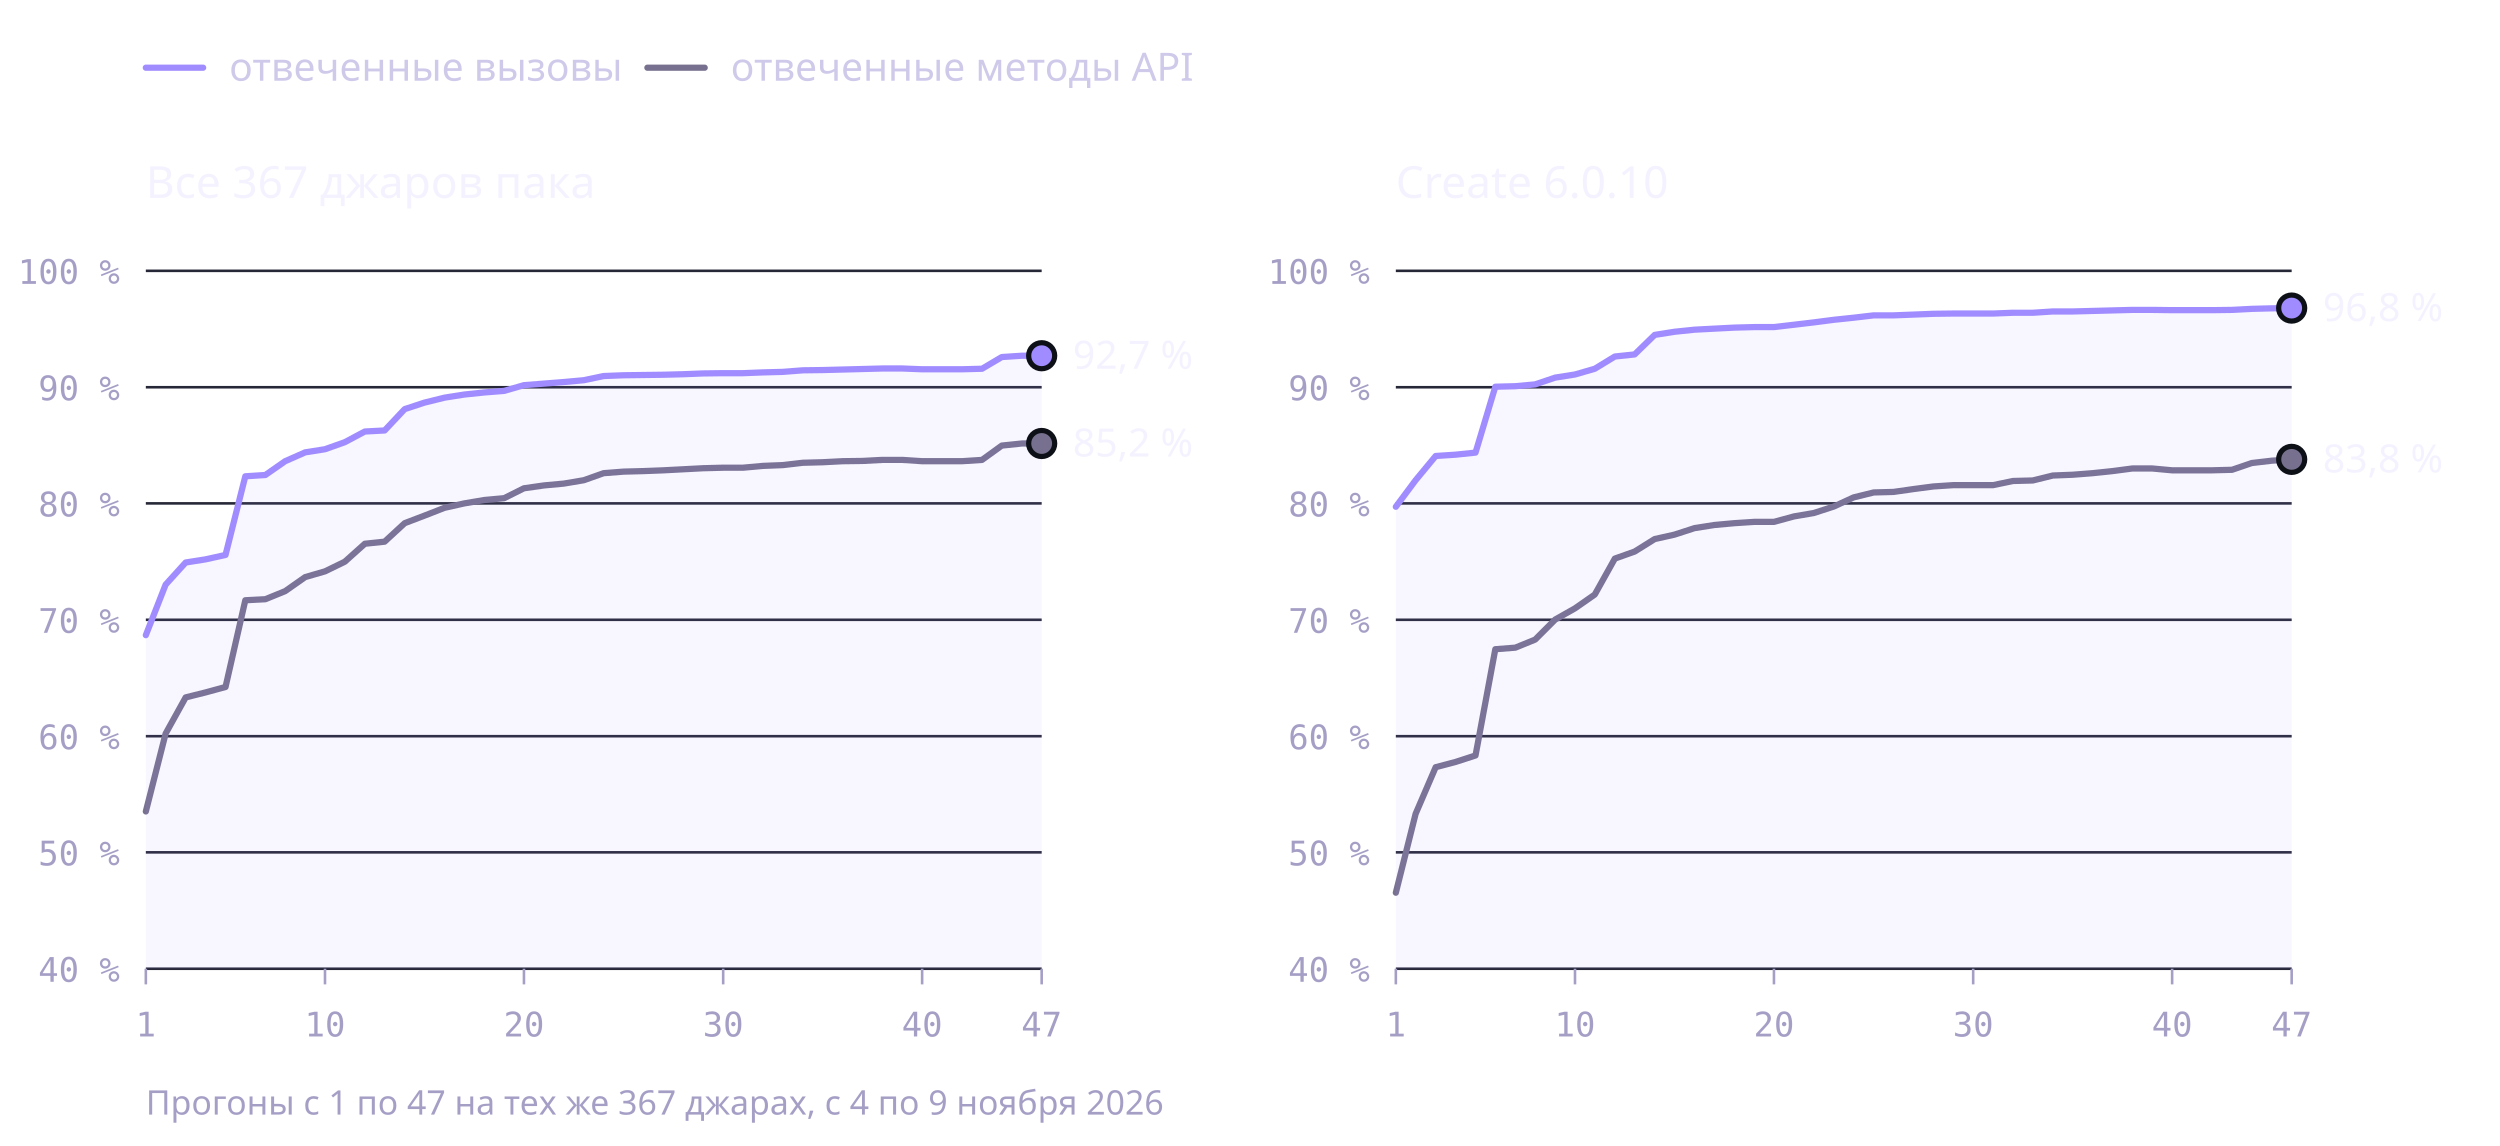
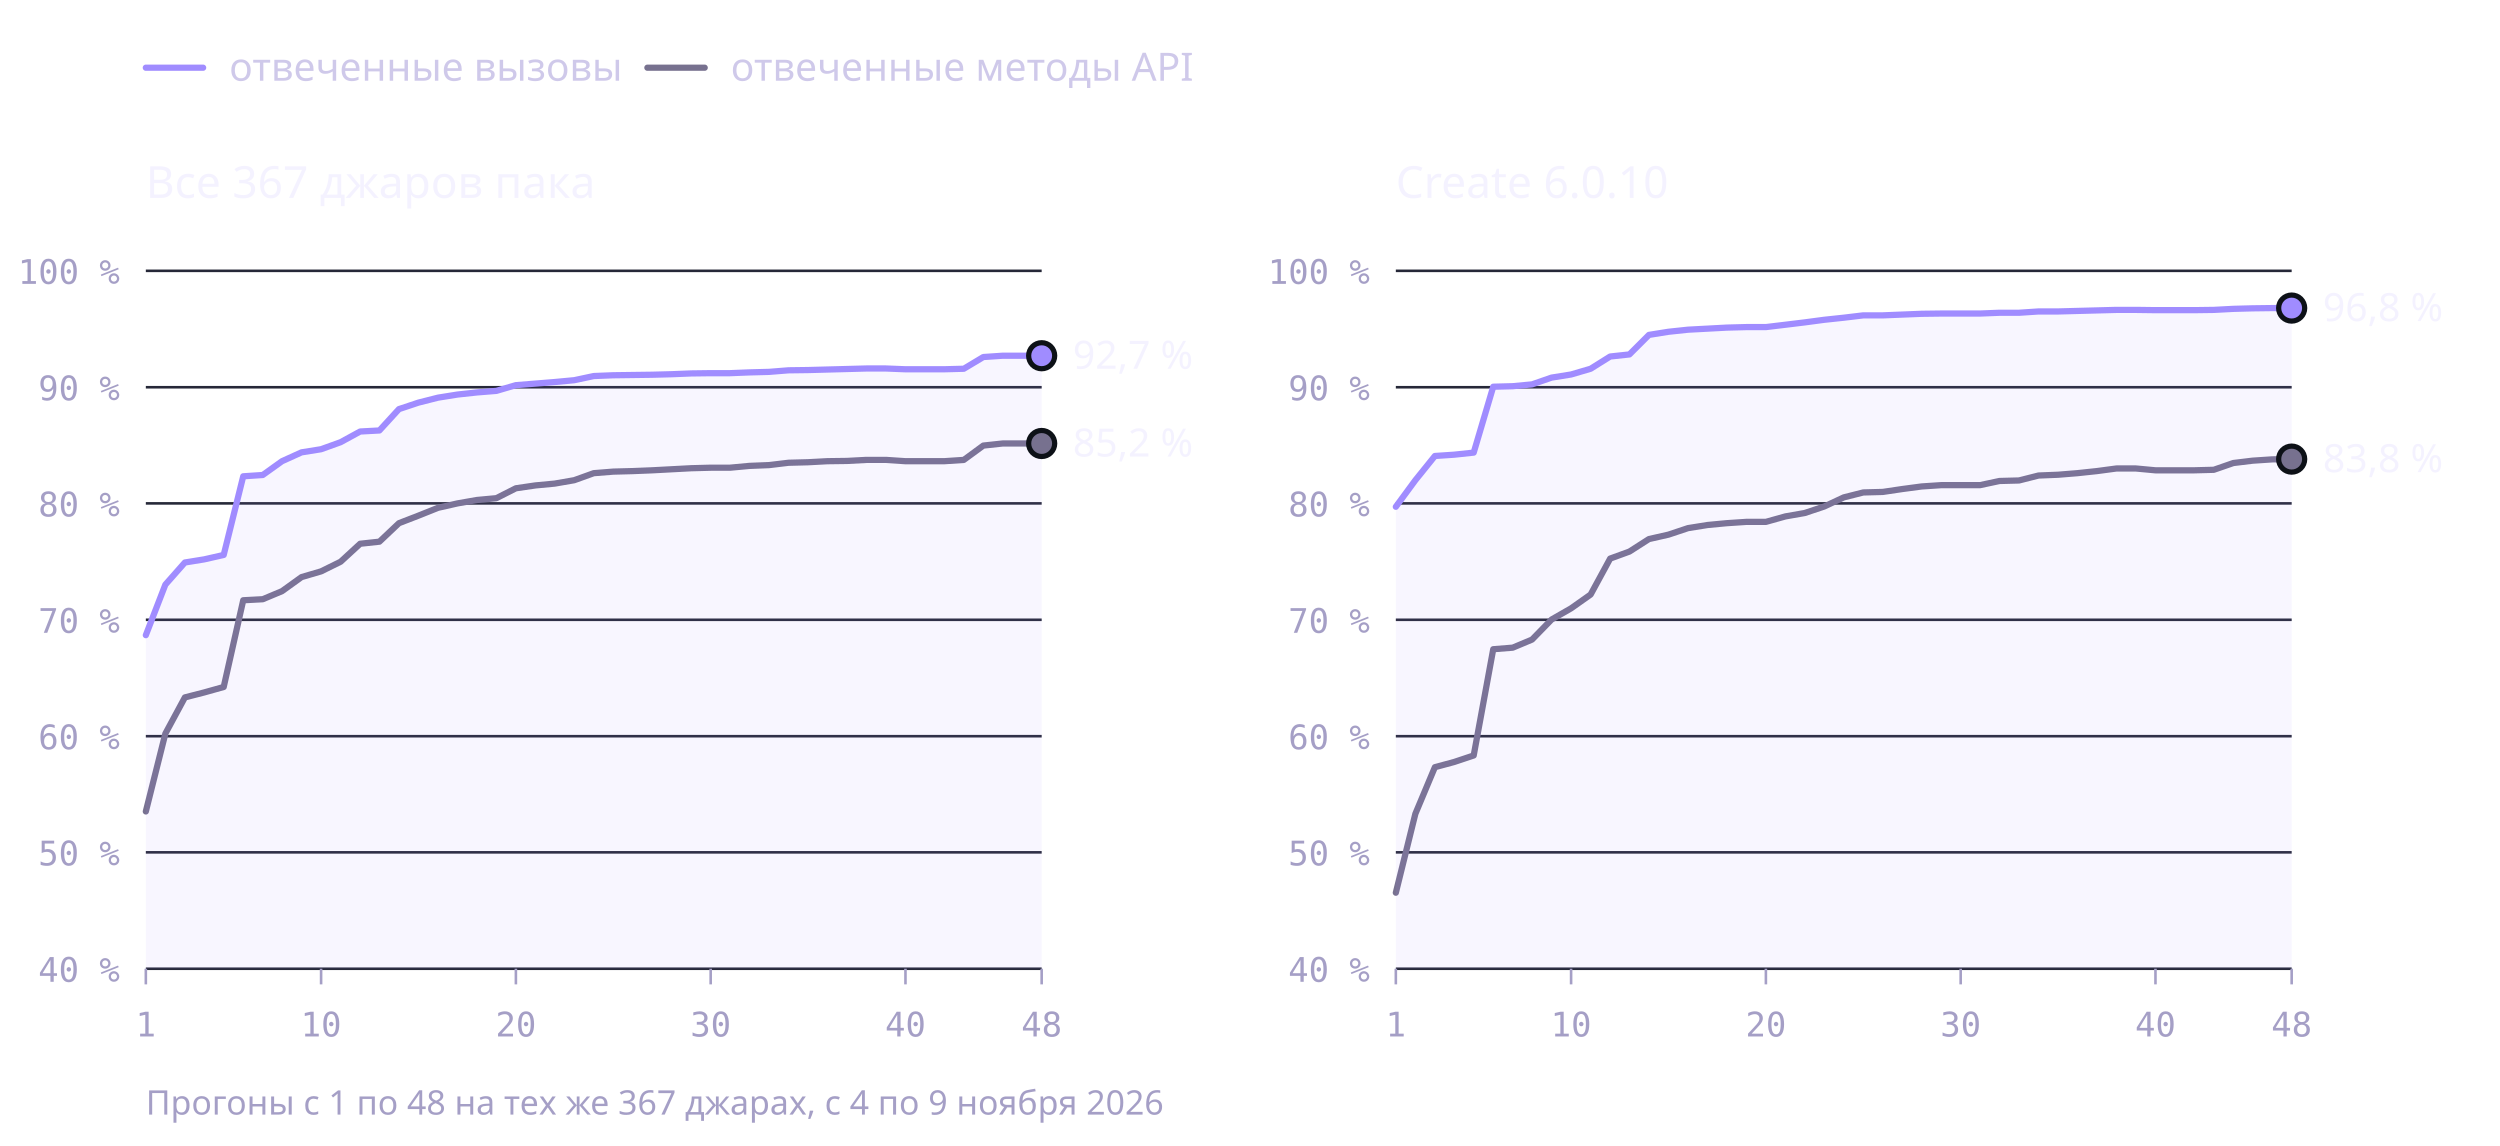
<svg xmlns="http://www.w3.org/2000/svg" viewBox="0 0 960 440" width="960" height="440" role="img" aria-labelledby="t d">
  <line x1="56" y1="26" x2="78" y2="26" stroke="#a08cff" stroke-width="2.4" stroke-linecap="round" />
  <text x="88.0" y="31.0" font-family="'HZ Geist', sans-serif" font-weight="400" font-size="15" fill="#cfc9ea">отвеченные вызовы</text>
  <line x1="248.6" y1="26" x2="270.6" y2="26" stroke="#77718f" stroke-width="2.4" stroke-linecap="round" />
  <text x="280.6" y="31.0" font-family="'HZ Geist', sans-serif" font-weight="400" font-size="15" fill="#cfc9ea">отвеченные методы API</text>
  <text x="56.0" y="76.0" font-family="'HZ Geist Medium', sans-serif" font-weight="500" font-size="17" fill="#f4f2ff">Все 367 джаров пака</text>
  <line x1="56" y1="372.0" x2="400" y2="372.0" stroke="#262838" stroke-width="1" />
  <text x="46.0" y="377.0" font-family="'HZ Geist Mono', ui-monospace, monospace" font-weight="400" font-size="13" fill="#a59fc6" text-anchor="end">40 %</text>
  <line x1="56" y1="327.3" x2="400" y2="327.3" stroke="#262838" stroke-width="1" />
  <text x="46.0" y="332.3" font-family="'HZ Geist Mono', ui-monospace, monospace" font-weight="400" font-size="13" fill="#a59fc6" text-anchor="end">50 %</text>
  <line x1="56" y1="282.7" x2="400" y2="282.7" stroke="#262838" stroke-width="1" />
  <text x="46.0" y="287.7" font-family="'HZ Geist Mono', ui-monospace, monospace" font-weight="400" font-size="13" fill="#a59fc6" text-anchor="end">60 %</text>
  <line x1="56" y1="238.0" x2="400" y2="238.0" stroke="#262838" stroke-width="1" />
  <text x="46.0" y="243.0" font-family="'HZ Geist Mono', ui-monospace, monospace" font-weight="400" font-size="13" fill="#a59fc6" text-anchor="end">70 %</text>
  <line x1="56" y1="193.3" x2="400" y2="193.3" stroke="#262838" stroke-width="1" />
  <text x="46.0" y="198.3" font-family="'HZ Geist Mono', ui-monospace, monospace" font-weight="400" font-size="13" fill="#a59fc6" text-anchor="end">80 %</text>
  <line x1="56" y1="148.7" x2="400" y2="148.7" stroke="#262838" stroke-width="1" />
  <text x="46.0" y="153.7" font-family="'HZ Geist Mono', ui-monospace, monospace" font-weight="400" font-size="13" fill="#a59fc6" text-anchor="end">90 %</text>
  <line x1="56" y1="104.0" x2="400" y2="104.0" stroke="#262838" stroke-width="1" />
  <text x="46.0" y="109.0" font-family="'HZ Geist Mono', ui-monospace, monospace" font-weight="400" font-size="13" fill="#a59fc6" text-anchor="end">100 %</text>
  <line x1="56.0" y1="372" x2="56.0" y2="378" stroke="#a59fc6" stroke-width="1" />
  <text x="56.0" y="398.0" font-family="'HZ Geist Mono', ui-monospace, monospace" font-weight="400" font-size="13" fill="#a59fc6" text-anchor="middle">1</text>
-   <line x1="124.8" y1="372" x2="124.8" y2="378" stroke="#a59fc6" stroke-width="1" />
-   <text x="124.8" y="398.0" font-family="'HZ Geist Mono', ui-monospace, monospace" font-weight="400" font-size="13" fill="#a59fc6" text-anchor="middle">10</text>
-   <line x1="201.2" y1="372" x2="201.2" y2="378" stroke="#a59fc6" stroke-width="1" />
-   <text x="201.2" y="398.0" font-family="'HZ Geist Mono', ui-monospace, monospace" font-weight="400" font-size="13" fill="#a59fc6" text-anchor="middle">20</text>
-   <line x1="277.7" y1="372" x2="277.7" y2="378" stroke="#a59fc6" stroke-width="1" />
-   <text x="277.7" y="398.0" font-family="'HZ Geist Mono', ui-monospace, monospace" font-weight="400" font-size="13" fill="#a59fc6" text-anchor="middle">30</text>
-   <line x1="354.1" y1="372" x2="354.1" y2="378" stroke="#a59fc6" stroke-width="1" />
-   <text x="354.1" y="398.0" font-family="'HZ Geist Mono', ui-monospace, monospace" font-weight="400" font-size="13" fill="#a59fc6" text-anchor="middle">40</text>
+   <line x1="123.3" y1="372" x2="123.3" y2="378" stroke="#a59fc6" stroke-width="1" />
+   <text x="123.3" y="398.0" font-family="'HZ Geist Mono', ui-monospace, monospace" font-weight="400" font-size="13" fill="#a59fc6" text-anchor="middle">10</text>
+   <line x1="198.1" y1="372" x2="198.1" y2="378" stroke="#a59fc6" stroke-width="1" />
+   <text x="198.1" y="398.0" font-family="'HZ Geist Mono', ui-monospace, monospace" font-weight="400" font-size="13" fill="#a59fc6" text-anchor="middle">20</text>
+   <line x1="272.9" y1="372" x2="272.9" y2="378" stroke="#a59fc6" stroke-width="1" />
+   <text x="272.9" y="398.0" font-family="'HZ Geist Mono', ui-monospace, monospace" font-weight="400" font-size="13" fill="#a59fc6" text-anchor="middle">30</text>
+   <line x1="347.7" y1="372" x2="347.7" y2="378" stroke="#a59fc6" stroke-width="1" />
+   <text x="347.7" y="398.0" font-family="'HZ Geist Mono', ui-monospace, monospace" font-weight="400" font-size="13" fill="#a59fc6" text-anchor="middle">40</text>
  <line x1="400.0" y1="372" x2="400.0" y2="378" stroke="#a59fc6" stroke-width="1" />
-   <text x="400.0" y="398.0" font-family="'HZ Geist Mono', ui-monospace, monospace" font-weight="400" font-size="13" fill="#a59fc6" text-anchor="middle">47</text>
-   <polyline points="56.0,311.6 63.6,281.7 71.3,267.8 78.9,265.9 86.6,263.8 94.2,230.5 101.9,230.1 109.5,227.0 117.2,221.6 124.8,219.4 132.4,215.7 140.1,208.8 147.7,208.0 155.4,200.9 163.0,198.0 170.7,195.0 178.3,193.3 186.0,192.0 193.6,191.3 201.2,187.5 208.9,186.4 216.5,185.7 224.2,184.4 231.8,181.7 239.5,181.1 247.1,180.9 254.8,180.6 262.4,180.2 270.0,179.8 277.7,179.6 285.3,179.6 293.0,178.9 300.6,178.6 308.3,177.7 315.9,177.5 323.6,177.1 331.2,177.0 338.8,176.6 346.5,176.6 354.1,177.1 361.8,177.1 369.4,177.1 377.1,176.6 384.7,171.1 392.4,170.3 400.0,170.3" fill="none" stroke="#77718f" stroke-width="2.4" stroke-linejoin="round" stroke-linecap="round" />
-   <path d="M56.0,372 L56.0,243.9 L63.6,224.5 L71.3,216.0 L78.9,214.8 L86.6,213.1 L94.2,182.9 L101.9,182.4 L109.5,177.1 L117.2,173.7 L124.8,172.5 L132.4,169.8 L140.1,165.7 L147.7,165.3 L155.4,157.1 L163.0,154.6 L170.7,152.7 L178.3,151.5 L186.0,150.7 L193.6,150.1 L201.2,147.9 L208.9,147.3 L216.5,146.7 L224.2,146.0 L231.8,144.4 L239.5,144.1 L247.1,144.0 L254.8,143.9 L262.4,143.7 L270.0,143.4 L277.7,143.3 L285.3,143.3 L293.0,143.0 L300.6,142.8 L308.3,142.2 L315.9,142.1 L323.6,141.9 L331.2,141.7 L338.8,141.5 L346.5,141.5 L354.1,141.8 L361.8,141.8 L369.4,141.8 L377.1,141.6 L384.7,137.1 L392.4,136.6 L400.0,136.6 L400.0,372 Z" fill="#a08cff" opacity="0.08" />
-   <polyline points="56.0,243.9 63.6,224.5 71.3,216.0 78.9,214.8 86.6,213.1 94.2,182.9 101.9,182.4 109.5,177.1 117.2,173.7 124.8,172.5 132.4,169.8 140.1,165.7 147.7,165.3 155.4,157.1 163.0,154.6 170.7,152.7 178.3,151.5 186.0,150.7 193.6,150.1 201.2,147.9 208.9,147.3 216.5,146.7 224.2,146.0 231.8,144.4 239.5,144.1 247.1,144.0 254.8,143.9 262.4,143.7 270.0,143.4 277.7,143.3 285.3,143.3 293.0,143.0 300.6,142.8 308.3,142.2 315.9,142.1 323.6,141.9 331.2,141.7 338.8,141.5 346.5,141.5 354.1,141.8 361.8,141.8 369.4,141.8 377.1,141.6 384.7,137.1 392.4,136.6 400.0,136.6" fill="none" stroke="#a08cff" stroke-width="2.4" stroke-linejoin="round" stroke-linecap="round" />
+   <text x="400.0" y="398.0" font-family="'HZ Geist Mono', ui-monospace, monospace" font-weight="400" font-size="13" fill="#a59fc6" text-anchor="middle">48</text>
+   <polyline points="56.0,311.6 63.5,281.7 71.0,267.8 78.4,265.9 85.9,263.8 93.4,230.5 100.9,230.1 108.3,227.0 115.8,221.6 123.3,219.4 130.8,215.7 138.3,208.8 145.7,208.0 153.2,200.9 160.7,198.0 168.2,195.0 175.7,193.3 183.1,192.0 190.6,191.3 198.1,187.5 205.6,186.4 213.0,185.7 220.5,184.4 228.0,181.7 235.5,181.1 243.0,180.9 250.4,180.6 257.9,180.2 265.4,179.8 272.9,179.6 280.3,179.6 287.8,178.9 295.3,178.6 302.8,177.7 310.3,177.5 317.7,177.1 325.2,177.0 332.7,176.6 340.2,176.6 347.7,177.1 355.1,177.1 362.6,177.1 370.1,176.6 377.6,171.1 385.0,170.3 392.5,170.3 400.0,170.3" fill="none" stroke="#77718f" stroke-width="2.4" stroke-linejoin="round" stroke-linecap="round" />
+   <path d="M56.0,372 L56.0,243.9 L63.5,224.5 L71.0,216.0 L78.4,214.8 L85.9,213.1 L93.4,182.9 L100.9,182.4 L108.3,177.1 L115.8,173.7 L123.3,172.5 L130.8,169.8 L138.3,165.7 L145.7,165.3 L153.2,157.1 L160.7,154.6 L168.2,152.7 L175.7,151.5 L183.1,150.7 L190.6,150.1 L198.1,147.9 L205.6,147.3 L213.0,146.7 L220.5,146.0 L228.0,144.4 L235.5,144.1 L243.0,144.0 L250.4,143.9 L257.9,143.7 L265.4,143.4 L272.9,143.3 L280.3,143.3 L287.8,143.0 L295.3,142.8 L302.8,142.2 L310.3,142.1 L317.7,141.9 L325.2,141.7 L332.7,141.5 L340.2,141.5 L347.7,141.8 L355.1,141.8 L362.6,141.8 L370.1,141.6 L377.6,137.1 L385.0,136.6 L392.5,136.6 L400.0,136.6 L400.0,372 Z" fill="#a08cff" opacity="0.08" />
+   <polyline points="56.0,243.9 63.5,224.5 71.0,216.0 78.4,214.8 85.9,213.1 93.4,182.9 100.9,182.4 108.3,177.1 115.8,173.7 123.3,172.5 130.8,169.8 138.3,165.7 145.7,165.3 153.2,157.1 160.7,154.6 168.2,152.7 175.7,151.5 183.1,150.7 190.6,150.1 198.1,147.9 205.6,147.3 213.0,146.7 220.5,146.0 228.0,144.4 235.5,144.1 243.0,144.0 250.4,143.9 257.9,143.7 265.4,143.4 272.9,143.3 280.3,143.3 287.8,143.0 295.3,142.8 302.8,142.2 310.3,142.1 317.7,141.9 325.2,141.7 332.7,141.5 340.2,141.5 347.7,141.8 355.1,141.8 362.6,141.8 370.1,141.6 377.6,137.1 385.0,136.6 392.5,136.6 400.0,136.6" fill="none" stroke="#a08cff" stroke-width="2.4" stroke-linejoin="round" stroke-linecap="round" />
  <circle cx="400.0" cy="136.6" r="5" fill="#a08cff" stroke="#0d1117" stroke-width="2" />
  <circle cx="400.0" cy="170.3" r="5" fill="#77718f" stroke="#0d1117" stroke-width="2" />
  <text x="412.0" y="141.6" font-family="'HZ Geist Medium', sans-serif" font-weight="500" font-size="15" fill="#f4f2ff">92,7 %</text>
  <text x="412.0" y="175.3" font-family="'HZ Geist Medium', sans-serif" font-weight="500" font-size="15" fill="#f4f2ff">85,2 %</text>
  <text x="536.0" y="76.0" font-family="'HZ Geist Medium', sans-serif" font-weight="500" font-size="17" fill="#f4f2ff">Create 6.0.10</text>
  <line x1="536" y1="372.0" x2="880" y2="372.0" stroke="#262838" stroke-width="1" />
  <text x="526.0" y="377.0" font-family="'HZ Geist Mono', ui-monospace, monospace" font-weight="400" font-size="13" fill="#a59fc6" text-anchor="end">40 %</text>
  <line x1="536" y1="327.3" x2="880" y2="327.3" stroke="#262838" stroke-width="1" />
  <text x="526.0" y="332.3" font-family="'HZ Geist Mono', ui-monospace, monospace" font-weight="400" font-size="13" fill="#a59fc6" text-anchor="end">50 %</text>
  <line x1="536" y1="282.7" x2="880" y2="282.7" stroke="#262838" stroke-width="1" />
  <text x="526.0" y="287.7" font-family="'HZ Geist Mono', ui-monospace, monospace" font-weight="400" font-size="13" fill="#a59fc6" text-anchor="end">60 %</text>
  <line x1="536" y1="238.0" x2="880" y2="238.0" stroke="#262838" stroke-width="1" />
  <text x="526.0" y="243.0" font-family="'HZ Geist Mono', ui-monospace, monospace" font-weight="400" font-size="13" fill="#a59fc6" text-anchor="end">70 %</text>
  <line x1="536" y1="193.3" x2="880" y2="193.3" stroke="#262838" stroke-width="1" />
  <text x="526.0" y="198.3" font-family="'HZ Geist Mono', ui-monospace, monospace" font-weight="400" font-size="13" fill="#a59fc6" text-anchor="end">80 %</text>
  <line x1="536" y1="148.7" x2="880" y2="148.7" stroke="#262838" stroke-width="1" />
  <text x="526.0" y="153.7" font-family="'HZ Geist Mono', ui-monospace, monospace" font-weight="400" font-size="13" fill="#a59fc6" text-anchor="end">90 %</text>
  <line x1="536" y1="104.0" x2="880" y2="104.0" stroke="#262838" stroke-width="1" />
  <text x="526.0" y="109.0" font-family="'HZ Geist Mono', ui-monospace, monospace" font-weight="400" font-size="13" fill="#a59fc6" text-anchor="end">100 %</text>
  <line x1="536.0" y1="372" x2="536.0" y2="378" stroke="#a59fc6" stroke-width="1" />
  <text x="536.0" y="398.0" font-family="'HZ Geist Mono', ui-monospace, monospace" font-weight="400" font-size="13" fill="#a59fc6" text-anchor="middle">1</text>
-   <line x1="604.8" y1="372" x2="604.8" y2="378" stroke="#a59fc6" stroke-width="1" />
-   <text x="604.8" y="398.0" font-family="'HZ Geist Mono', ui-monospace, monospace" font-weight="400" font-size="13" fill="#a59fc6" text-anchor="middle">10</text>
-   <line x1="681.2" y1="372" x2="681.2" y2="378" stroke="#a59fc6" stroke-width="1" />
-   <text x="681.2" y="398.0" font-family="'HZ Geist Mono', ui-monospace, monospace" font-weight="400" font-size="13" fill="#a59fc6" text-anchor="middle">20</text>
-   <line x1="757.7" y1="372" x2="757.7" y2="378" stroke="#a59fc6" stroke-width="1" />
-   <text x="757.7" y="398.0" font-family="'HZ Geist Mono', ui-monospace, monospace" font-weight="400" font-size="13" fill="#a59fc6" text-anchor="middle">30</text>
-   <line x1="834.1" y1="372" x2="834.1" y2="378" stroke="#a59fc6" stroke-width="1" />
-   <text x="834.1" y="398.0" font-family="'HZ Geist Mono', ui-monospace, monospace" font-weight="400" font-size="13" fill="#a59fc6" text-anchor="middle">40</text>
+   <line x1="603.3" y1="372" x2="603.3" y2="378" stroke="#a59fc6" stroke-width="1" />
+   <text x="603.3" y="398.0" font-family="'HZ Geist Mono', ui-monospace, monospace" font-weight="400" font-size="13" fill="#a59fc6" text-anchor="middle">10</text>
+   <line x1="678.1" y1="372" x2="678.1" y2="378" stroke="#a59fc6" stroke-width="1" />
+   <text x="678.1" y="398.0" font-family="'HZ Geist Mono', ui-monospace, monospace" font-weight="400" font-size="13" fill="#a59fc6" text-anchor="middle">20</text>
+   <line x1="752.9" y1="372" x2="752.9" y2="378" stroke="#a59fc6" stroke-width="1" />
+   <text x="752.9" y="398.0" font-family="'HZ Geist Mono', ui-monospace, monospace" font-weight="400" font-size="13" fill="#a59fc6" text-anchor="middle">30</text>
+   <line x1="827.7" y1="372" x2="827.7" y2="378" stroke="#a59fc6" stroke-width="1" />
+   <text x="827.7" y="398.0" font-family="'HZ Geist Mono', ui-monospace, monospace" font-weight="400" font-size="13" fill="#a59fc6" text-anchor="middle">40</text>
  <line x1="880.0" y1="372" x2="880.0" y2="378" stroke="#a59fc6" stroke-width="1" />
-   <text x="880.0" y="398.0" font-family="'HZ Geist Mono', ui-monospace, monospace" font-weight="400" font-size="13" fill="#a59fc6" text-anchor="middle">47</text>
-   <polyline points="536.0,342.8 543.6,312.5 551.3,294.6 558.9,292.6 566.6,290.1 574.2,249.3 581.9,248.7 589.5,245.6 597.2,237.9 604.8,233.6 612.4,228.3 620.1,214.5 627.7,211.8 635.4,207.0 643.0,205.3 650.7,202.8 658.3,201.6 666.0,200.9 673.6,200.4 681.2,200.4 688.9,198.3 696.5,197.0 704.2,194.5 711.8,191.0 719.5,189.1 727.1,188.9 734.8,187.8 742.4,186.8 750.0,186.3 757.7,186.3 765.3,186.3 773.0,184.7 780.6,184.5 788.3,182.6 795.9,182.3 803.6,181.7 811.2,180.9 818.8,179.9 826.5,179.9 834.1,180.6 841.8,180.6 849.4,180.6 857.1,180.4 864.7,177.8 872.4,176.9 880.0,176.4" fill="none" stroke="#77718f" stroke-width="2.4" stroke-linejoin="round" stroke-linecap="round" />
-   <path d="M536.0,372 L536.0,194.6 L543.6,184.4 L551.3,175.1 L558.9,174.6 L566.6,173.8 L574.2,148.5 L581.9,148.3 L589.5,147.6 L597.2,145.0 L604.8,143.8 L612.4,141.6 L620.1,136.9 L627.7,136.1 L635.4,128.6 L643.0,127.4 L650.7,126.6 L658.3,126.2 L666.0,125.8 L673.6,125.6 L681.2,125.6 L688.9,124.7 L696.5,123.8 L704.2,122.8 L711.8,122.0 L719.5,121.1 L727.1,121.1 L734.8,120.8 L742.4,120.5 L750.0,120.4 L757.7,120.4 L765.3,120.4 L773.0,120.1 L780.6,120.1 L788.3,119.6 L795.9,119.6 L803.6,119.4 L811.2,119.2 L818.8,119.0 L826.5,119.0 L834.1,119.1 L841.8,119.1 L849.4,119.1 L857.1,119.0 L864.7,118.6 L872.4,118.4 L880.0,118.3 L880.0,372 Z" fill="#a08cff" opacity="0.08" />
-   <polyline points="536.0,194.6 543.6,184.4 551.3,175.1 558.9,174.6 566.6,173.8 574.2,148.5 581.9,148.3 589.5,147.6 597.2,145.0 604.8,143.8 612.4,141.6 620.1,136.9 627.7,136.1 635.4,128.6 643.0,127.4 650.7,126.6 658.3,126.2 666.0,125.8 673.6,125.6 681.2,125.6 688.9,124.7 696.5,123.8 704.2,122.8 711.8,122.0 719.5,121.1 727.1,121.1 734.8,120.8 742.4,120.5 750.0,120.4 757.7,120.4 765.3,120.4 773.0,120.1 780.6,120.1 788.3,119.6 795.9,119.6 803.6,119.4 811.2,119.2 818.8,119.0 826.5,119.0 834.1,119.1 841.8,119.1 849.4,119.1 857.1,119.0 864.7,118.6 872.4,118.4 880.0,118.3" fill="none" stroke="#a08cff" stroke-width="2.4" stroke-linejoin="round" stroke-linecap="round" />
+   <text x="880.0" y="398.0" font-family="'HZ Geist Mono', ui-monospace, monospace" font-weight="400" font-size="13" fill="#a59fc6" text-anchor="middle">48</text>
+   <polyline points="536.0,342.8 543.5,312.5 551.0,294.6 558.4,292.6 565.9,290.1 573.4,249.3 580.9,248.7 588.3,245.6 595.8,237.9 603.3,233.6 610.8,228.3 618.3,214.5 625.7,211.8 633.2,207.0 640.7,205.3 648.2,202.8 655.7,201.6 663.1,200.9 670.6,200.4 678.1,200.4 685.6,198.3 693.0,197.0 700.5,194.5 708.0,191.0 715.5,189.1 723.0,188.9 730.4,187.8 737.9,186.8 745.4,186.3 752.9,186.3 760.3,186.3 767.8,184.7 775.3,184.5 782.8,182.6 790.3,182.3 797.7,181.7 805.2,180.9 812.7,179.9 820.2,179.9 827.7,180.6 835.1,180.6 842.6,180.6 850.1,180.4 857.6,177.8 865.0,176.9 872.5,176.4 880.0,176.3" fill="none" stroke="#77718f" stroke-width="2.4" stroke-linejoin="round" stroke-linecap="round" />
+   <path d="M536.0,372 L536.0,194.6 L543.5,184.4 L551.0,175.1 L558.4,174.6 L565.9,173.8 L573.4,148.5 L580.9,148.3 L588.3,147.6 L595.8,145.0 L603.3,143.8 L610.8,141.6 L618.3,136.9 L625.7,136.1 L633.2,128.6 L640.7,127.4 L648.2,126.6 L655.7,126.2 L663.1,125.8 L670.6,125.6 L678.1,125.6 L685.6,124.7 L693.0,123.8 L700.5,122.8 L708.0,122.0 L715.5,121.1 L723.0,121.1 L730.4,120.8 L737.9,120.5 L745.4,120.4 L752.9,120.4 L760.3,120.4 L767.8,120.1 L775.3,120.1 L782.8,119.6 L790.3,119.6 L797.7,119.4 L805.2,119.2 L812.7,119.0 L820.2,119.0 L827.7,119.1 L835.1,119.1 L842.6,119.1 L850.1,119.0 L857.6,118.6 L865.0,118.4 L872.5,118.3 L880.0,118.3 L880.0,372 Z" fill="#a08cff" opacity="0.08" />
+   <polyline points="536.0,194.6 543.5,184.4 551.0,175.1 558.4,174.6 565.9,173.8 573.4,148.5 580.9,148.3 588.3,147.6 595.8,145.0 603.3,143.8 610.8,141.6 618.3,136.9 625.7,136.1 633.2,128.6 640.7,127.4 648.2,126.6 655.7,126.2 663.1,125.8 670.6,125.6 678.1,125.6 685.6,124.7 693.0,123.8 700.5,122.8 708.0,122.0 715.5,121.1 723.0,121.1 730.4,120.8 737.9,120.5 745.4,120.4 752.9,120.4 760.3,120.4 767.8,120.1 775.3,120.1 782.8,119.6 790.3,119.6 797.7,119.4 805.2,119.2 812.7,119.0 820.2,119.0 827.7,119.1 835.1,119.1 842.6,119.1 850.1,119.0 857.6,118.6 865.0,118.4 872.5,118.3 880.0,118.3" fill="none" stroke="#a08cff" stroke-width="2.4" stroke-linejoin="round" stroke-linecap="round" />
  <circle cx="880.0" cy="118.3" r="5" fill="#a08cff" stroke="#0d1117" stroke-width="2" />
-   <circle cx="880.0" cy="176.4" r="5" fill="#77718f" stroke="#0d1117" stroke-width="2" />
+   <circle cx="880.0" cy="176.3" r="5" fill="#77718f" stroke="#0d1117" stroke-width="2" />
  <text x="892.0" y="123.3" font-family="'HZ Geist Medium', sans-serif" font-weight="500" font-size="15" fill="#f4f2ff">96,8 %</text>
-   <text x="892.0" y="181.4" font-family="'HZ Geist Medium', sans-serif" font-weight="500" font-size="15" fill="#f4f2ff">83,8 %</text>
-   <text x="56.0" y="428.0" font-family="'HZ Geist', sans-serif" font-weight="400" font-size="13" fill="#a59fc6">Прогоны с 1 по 47 на тех же 367 джарах, с 4 по 9 ноября 2026</text>
+   <text x="892.0" y="181.3" font-family="'HZ Geist Medium', sans-serif" font-weight="500" font-size="15" fill="#f4f2ff">83,8 %</text>
+   <text x="56.0" y="428.0" font-family="'HZ Geist', sans-serif" font-weight="400" font-size="13" fill="#a59fc6">Прогоны с 1 по 48 на тех же 367 джарах, с 4 по 9 ноября 2026</text>
</svg>
